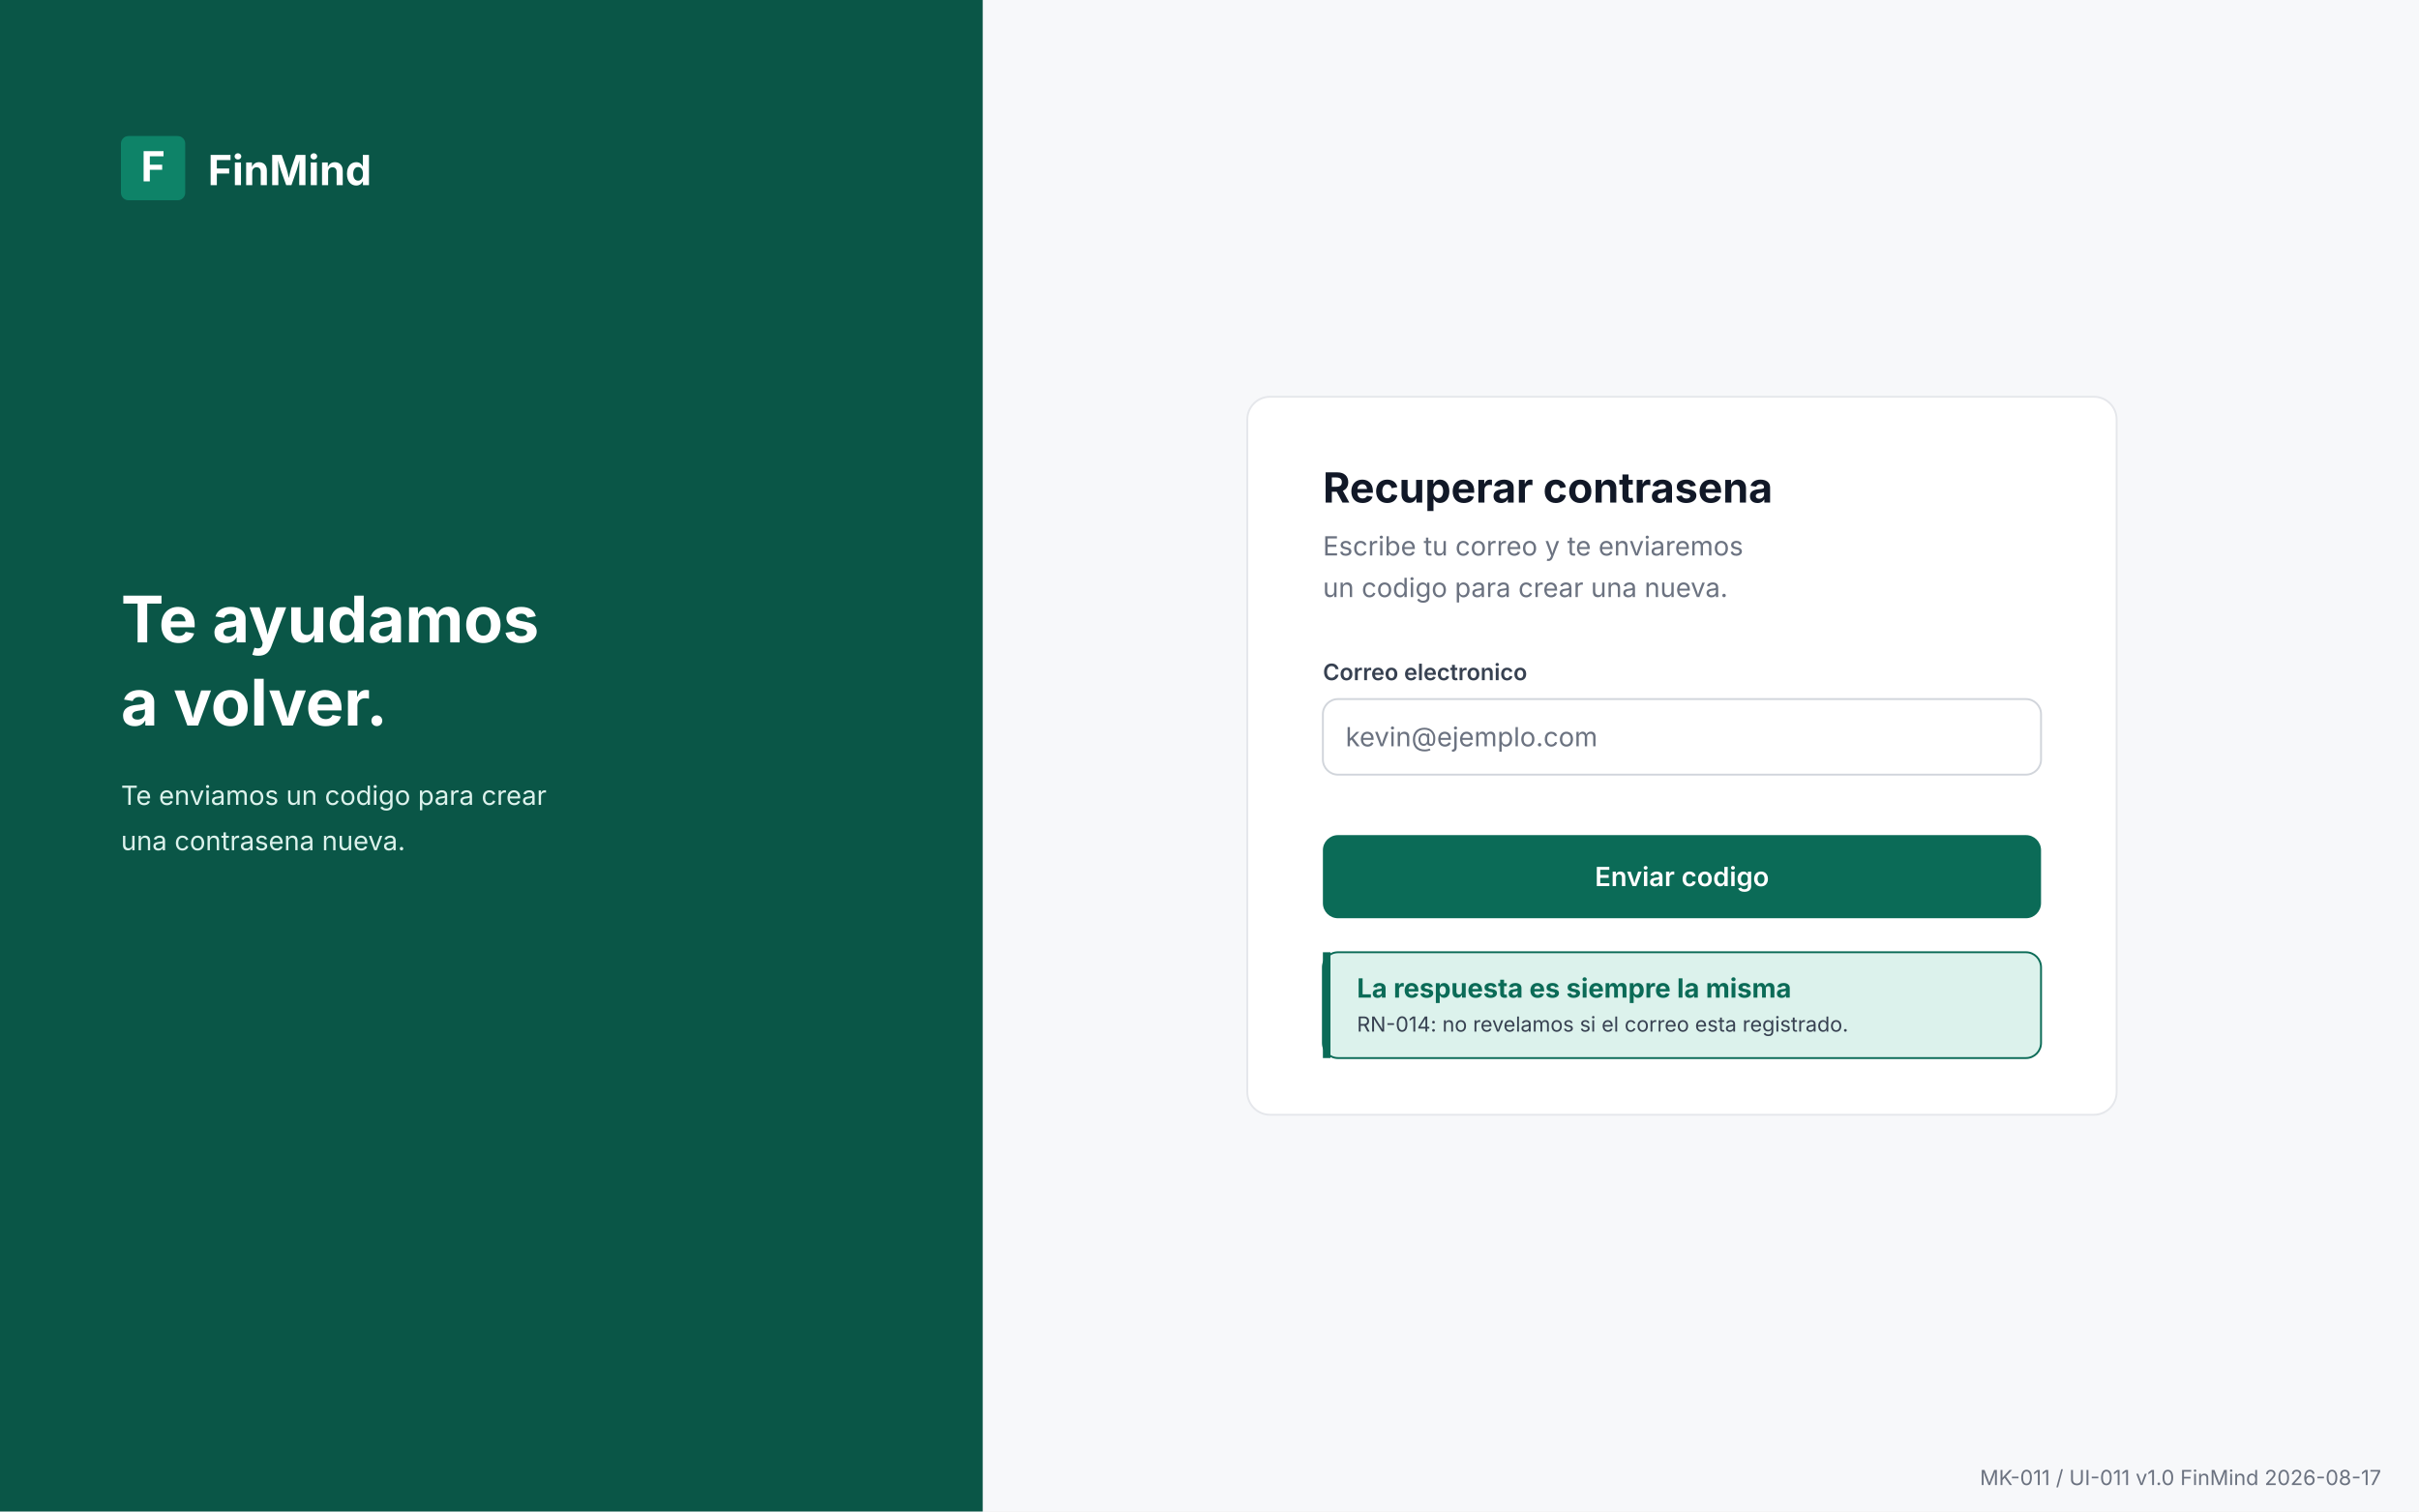
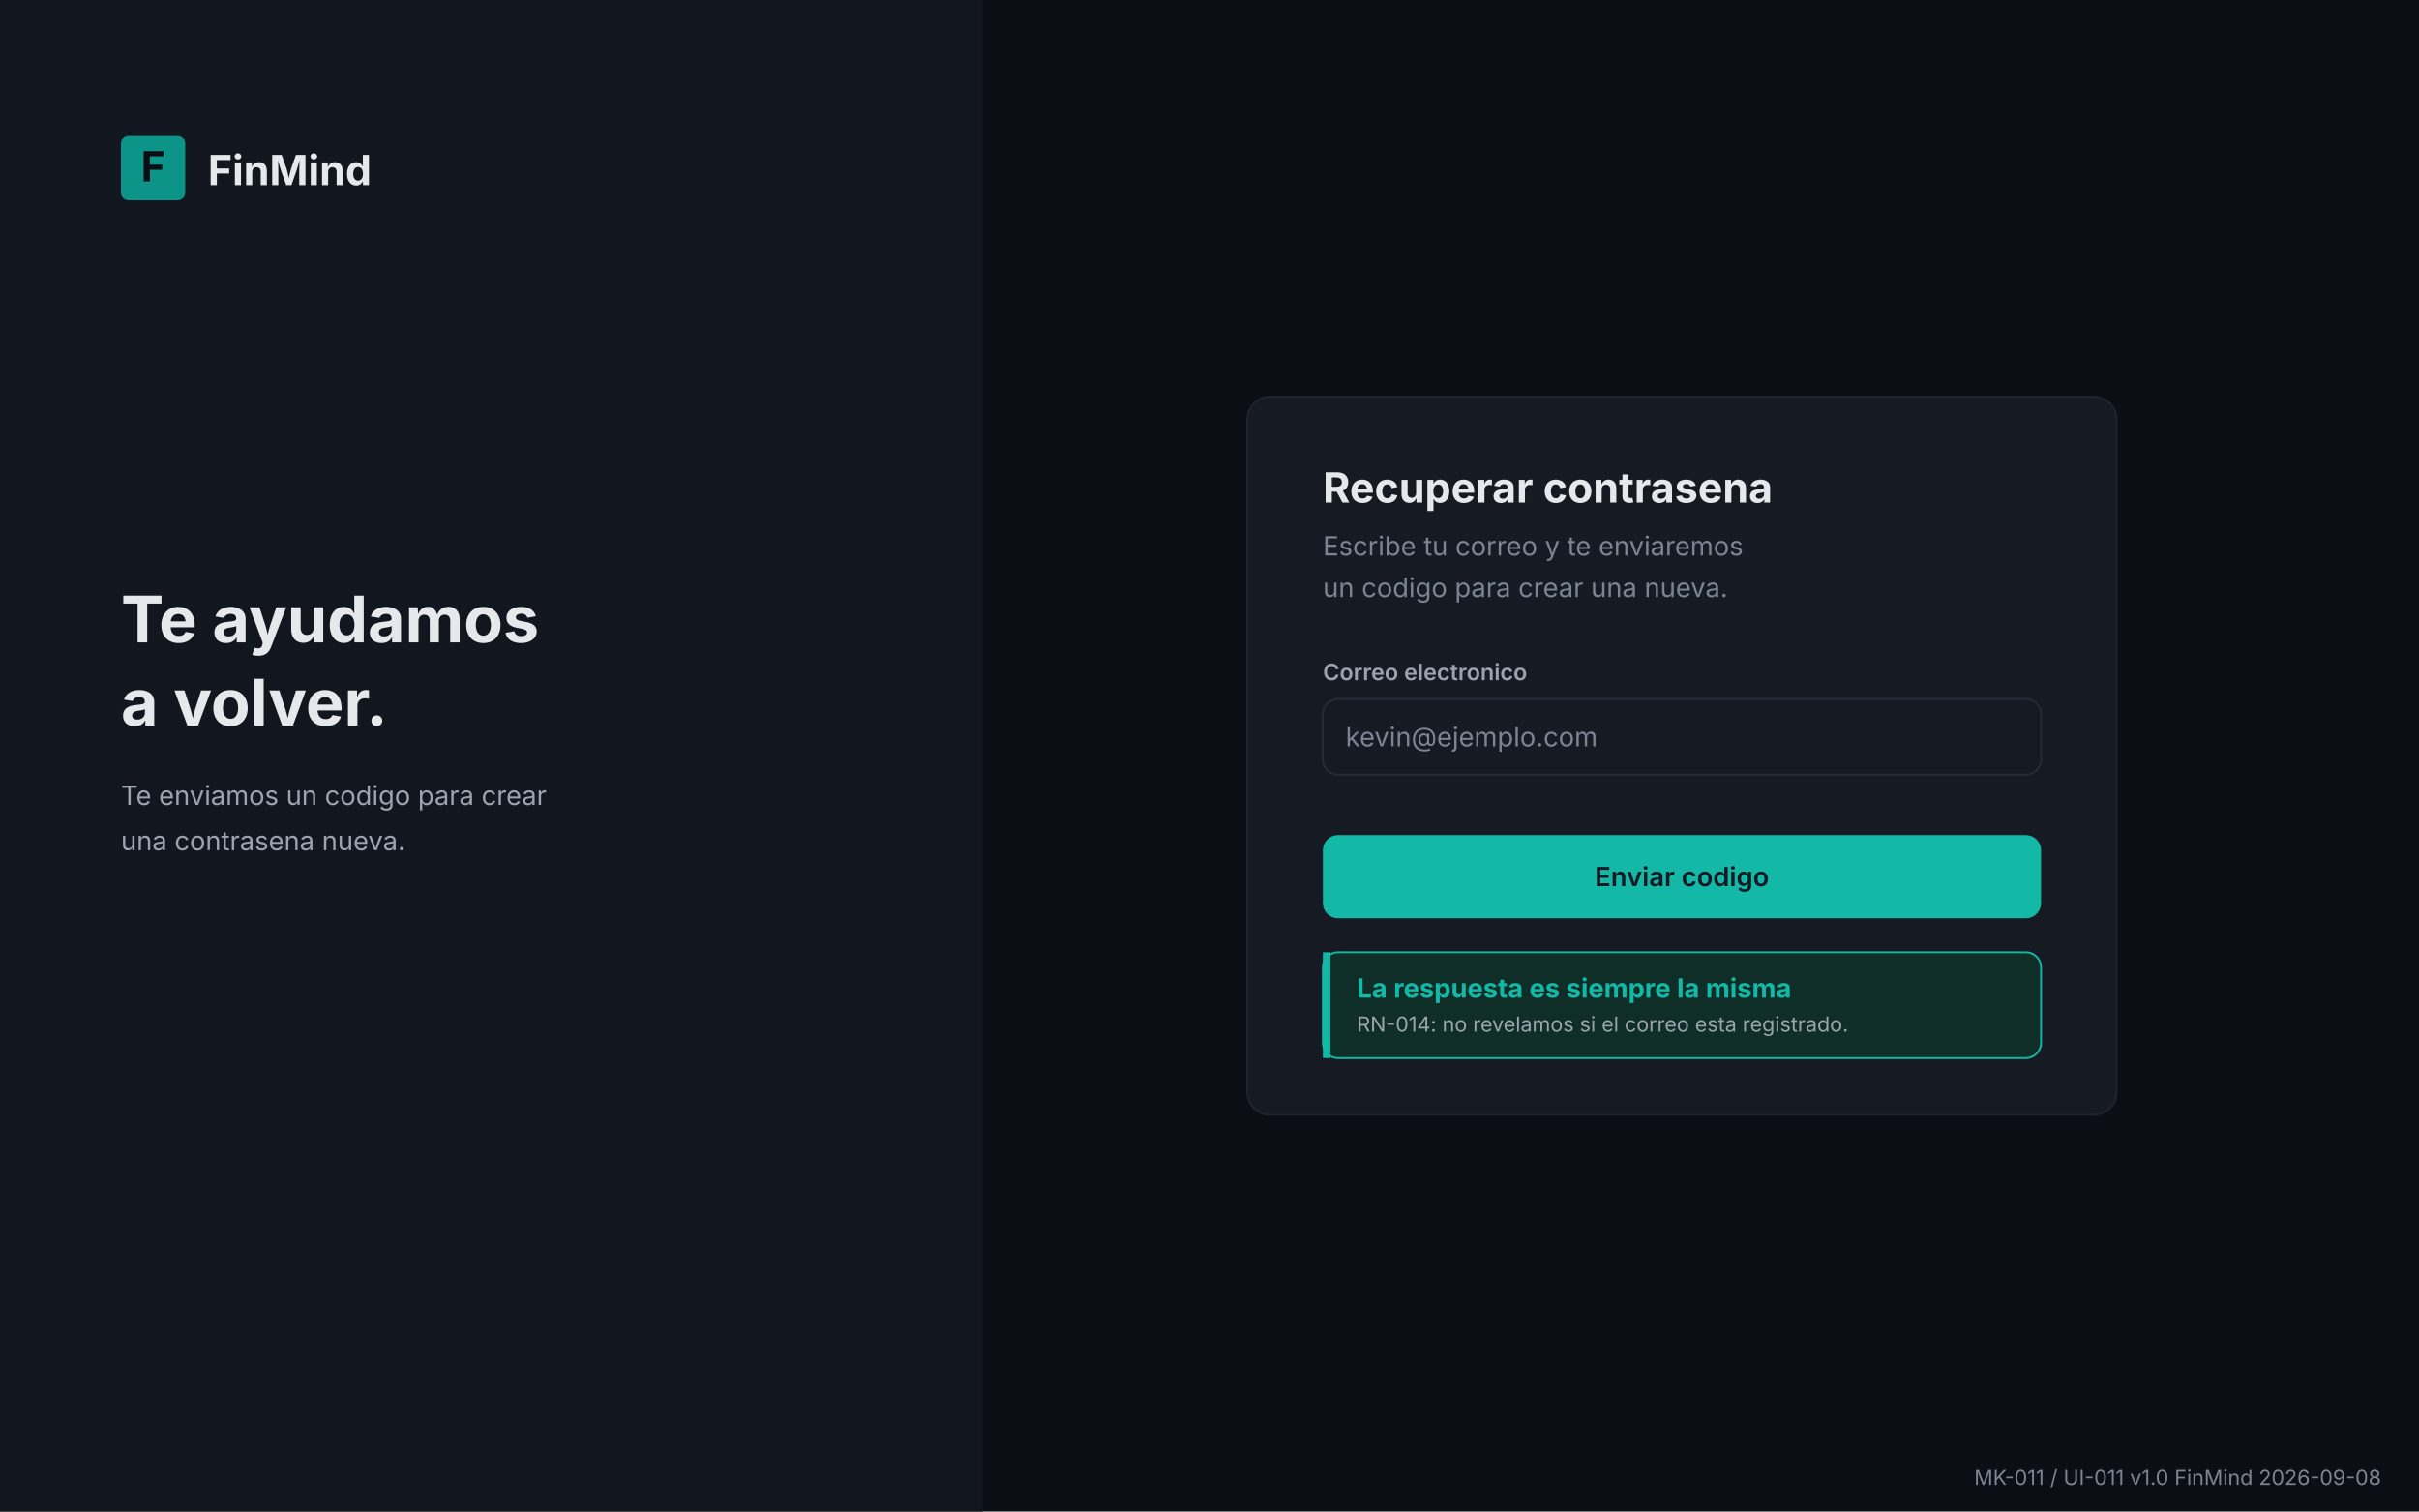
<svg xmlns="http://www.w3.org/2000/svg" viewBox="0 0 1280 800" width="1280" height="800" role="img" aria-labelledby="t d">
-   <rect x="0" y="0" width="1280" height="800" rx="0" fill="#F7F8FA" />
-   <rect x="0" y="0" width="520" height="800" rx="0" fill="#0A5647" />
-   <rect x="64" y="72" width="34" height="34" rx="4" fill="#0E8368" />
-   <text x="81" y="96" font-family="Inter, 'Segoe UI', system-ui, sans-serif" font-size="22" font-weight="700" fill="#FFFFFF" text-anchor="middle">F</text>
-   <text x="110" y="98" font-family="Inter, 'Segoe UI', system-ui, sans-serif" font-size="22" font-weight="700" fill="#FFFFFF" text-anchor="start">FinMind</text>
-   <text x="64" y="340" font-family="Inter, 'Segoe UI', system-ui, sans-serif" font-size="34" font-weight="700" fill="#FFFFFF" text-anchor="start">Te ayudamos</text>
-   <text x="64" y="384" font-family="Inter, 'Segoe UI', system-ui, sans-serif" font-size="34" font-weight="700" fill="#FFFFFF" text-anchor="start">a volver.</text>
-   <text x="64" y="426" font-family="Inter, 'Segoe UI', system-ui, sans-serif" font-size="14" font-weight="400" fill="#DCF2EC" text-anchor="start">Te enviamos un codigo para crear</text>
-   <text x="64" y="450" font-family="Inter, 'Segoe UI', system-ui, sans-serif" font-size="14" font-weight="400" fill="#DCF2EC" text-anchor="start">una contrasena nueva.</text>
-   <rect x="660" y="210" width="460" height="380" rx="12" fill="#FFFFFF" stroke="#E5E7EB" stroke-width="1" />
-   <text x="700" y="266" font-family="Inter, 'Segoe UI', system-ui, sans-serif" font-size="22" font-weight="700" fill="#111827" text-anchor="start">Recuperar contrasena</text>
-   <text x="700" y="294" font-family="Inter, 'Segoe UI', system-ui, sans-serif" font-size="14" font-weight="400" fill="#6B7280" text-anchor="start">Escribe tu correo y te enviaremos</text>
-   <text x="700" y="316" font-family="Inter, 'Segoe UI', system-ui, sans-serif" font-size="14" font-weight="400" fill="#6B7280" text-anchor="start">un codigo para crear una nueva.</text>
-   <text x="700" y="360" font-family="Inter, 'Segoe UI', system-ui, sans-serif" font-size="12" font-weight="600" fill="#374151" text-anchor="start">Correo electronico</text>
-   <rect x="700" y="370" width="380" height="40" rx="8" fill="#FFFFFF" stroke="#D1D5DB" stroke-width="1" />
-   <text x="712" y="395" font-family="Inter, 'Segoe UI', system-ui, sans-serif" font-size="14" font-weight="400" fill="#6B7280" text-anchor="start">kevin@ejemplo.com</text>
-   <rect x="700" y="442" width="380" height="44" rx="8" fill="#0B6B57" />
-   <text x="890.0" y="469.0" font-family="Inter, 'Segoe UI', system-ui, sans-serif" font-size="14" font-weight="600" fill="#FFFFFF" text-anchor="middle">Enviar codigo</text>
-   <rect x="700" y="504" width="380" height="56" rx="8" fill="#DCF2EC" stroke="#0B6B57" stroke-width="1" />
-   <rect x="700" y="504" width="4" height="56" rx="0" fill="#0B6B57" />
-   <text x="718" y="528" font-family="Inter, 'Segoe UI', system-ui, sans-serif" font-size="14" font-weight="700" fill="#0B6B57" text-anchor="start">La respuesta es siempre la misma</text>
-   <text x="718" y="546" font-family="Inter, 'Segoe UI', system-ui, sans-serif" font-size="11" font-weight="400" fill="#374151" text-anchor="start">RN-014: no revelamos si el correo esta registrado.</text>
-   <text x="1260" y="786" font-family="Inter, 'Segoe UI', system-ui, sans-serif" font-size="11" font-weight="400" fill="#6B7280" text-anchor="end">MK-011 / UI-011  v1.0  FinMind  2026-08-17</text>
+   <rect x="0" y="0" width="1280" height="800" rx="0" fill="#0B0E14" />
+   <rect x="0" y="0" width="520" height="800" rx="0" fill="#12171F" />
+   <rect x="64" y="72" width="34" height="34" rx="4" fill="#0D9488" />
+   <text x="81" y="96" font-family="Inter, 'Segoe UI', system-ui, sans-serif" font-size="22" font-weight="700" fill="#0B0E14" text-anchor="middle">F</text>
+   <text x="110" y="98" font-family="Inter, 'Segoe UI', system-ui, sans-serif" font-size="22" font-weight="700" fill="#E6E8EC" text-anchor="start">FinMind</text>
+   <text x="64" y="340" font-family="Inter, 'Segoe UI', system-ui, sans-serif" font-size="34" font-weight="700" fill="#E6E8EC" text-anchor="start">Te ayudamos</text>
+   <text x="64" y="384" font-family="Inter, 'Segoe UI', system-ui, sans-serif" font-size="34" font-weight="700" fill="#E6E8EC" text-anchor="start">a volver.</text>
+   <text x="64" y="426" font-family="Inter, 'Segoe UI', system-ui, sans-serif" font-size="14" font-weight="400" fill="#9BA3AF" text-anchor="start">Te enviamos un codigo para crear</text>
+   <text x="64" y="450" font-family="Inter, 'Segoe UI', system-ui, sans-serif" font-size="14" font-weight="400" fill="#9BA3AF" text-anchor="start">una contrasena nueva.</text>
+   <rect x="660" y="210" width="460" height="380" rx="12" fill="#151A23" stroke="#1E2530" stroke-width="1" />
+   <text x="700" y="266" font-family="Inter, 'Segoe UI', system-ui, sans-serif" font-size="22" font-weight="700" fill="#E6E8EC" text-anchor="start">Recuperar contrasena</text>
+   <text x="700" y="294" font-family="Inter, 'Segoe UI', system-ui, sans-serif" font-size="14" font-weight="400" fill="#7C8493" text-anchor="start">Escribe tu correo y te enviaremos</text>
+   <text x="700" y="316" font-family="Inter, 'Segoe UI', system-ui, sans-serif" font-size="14" font-weight="400" fill="#7C8493" text-anchor="start">un codigo para crear una nueva.</text>
+   <text x="700" y="360" font-family="Inter, 'Segoe UI', system-ui, sans-serif" font-size="12" font-weight="600" fill="#9BA3AF" text-anchor="start">Correo electronico</text>
+   <rect x="700" y="370" width="380" height="40" rx="8" fill="#151A23" stroke="#252C38" stroke-width="1" />
+   <text x="712" y="395" font-family="Inter, 'Segoe UI', system-ui, sans-serif" font-size="14" font-weight="400" fill="#7C8493" text-anchor="start">kevin@ejemplo.com</text>
+   <rect x="700" y="442" width="380" height="44" rx="8" fill="#14B8A6" />
+   <text x="890.0" y="469.0" font-family="Inter, 'Segoe UI', system-ui, sans-serif" font-size="14" font-weight="600" fill="#151A23" text-anchor="middle">Enviar codigo</text>
+   <rect x="700" y="504" width="380" height="56" rx="8" fill="#0F2E27" stroke="#14B8A6" stroke-width="1" />
+   <rect x="700" y="504" width="4" height="56" rx="0" fill="#14B8A6" />
+   <text x="718" y="528" font-family="Inter, 'Segoe UI', system-ui, sans-serif" font-size="14" font-weight="700" fill="#14B8A6" text-anchor="start">La respuesta es siempre la misma</text>
+   <text x="718" y="546" font-family="Inter, 'Segoe UI', system-ui, sans-serif" font-size="11" font-weight="400" fill="#9BA3AF" text-anchor="start">RN-014: no revelamos si el correo esta registrado.</text>
+   <text x="1260" y="786" font-family="Inter, 'Segoe UI', system-ui, sans-serif" font-size="11" font-weight="400" fill="#7C8493" text-anchor="end">MK-011 / UI-011  v1.0  FinMind  2026-09-08</text>
</svg>
